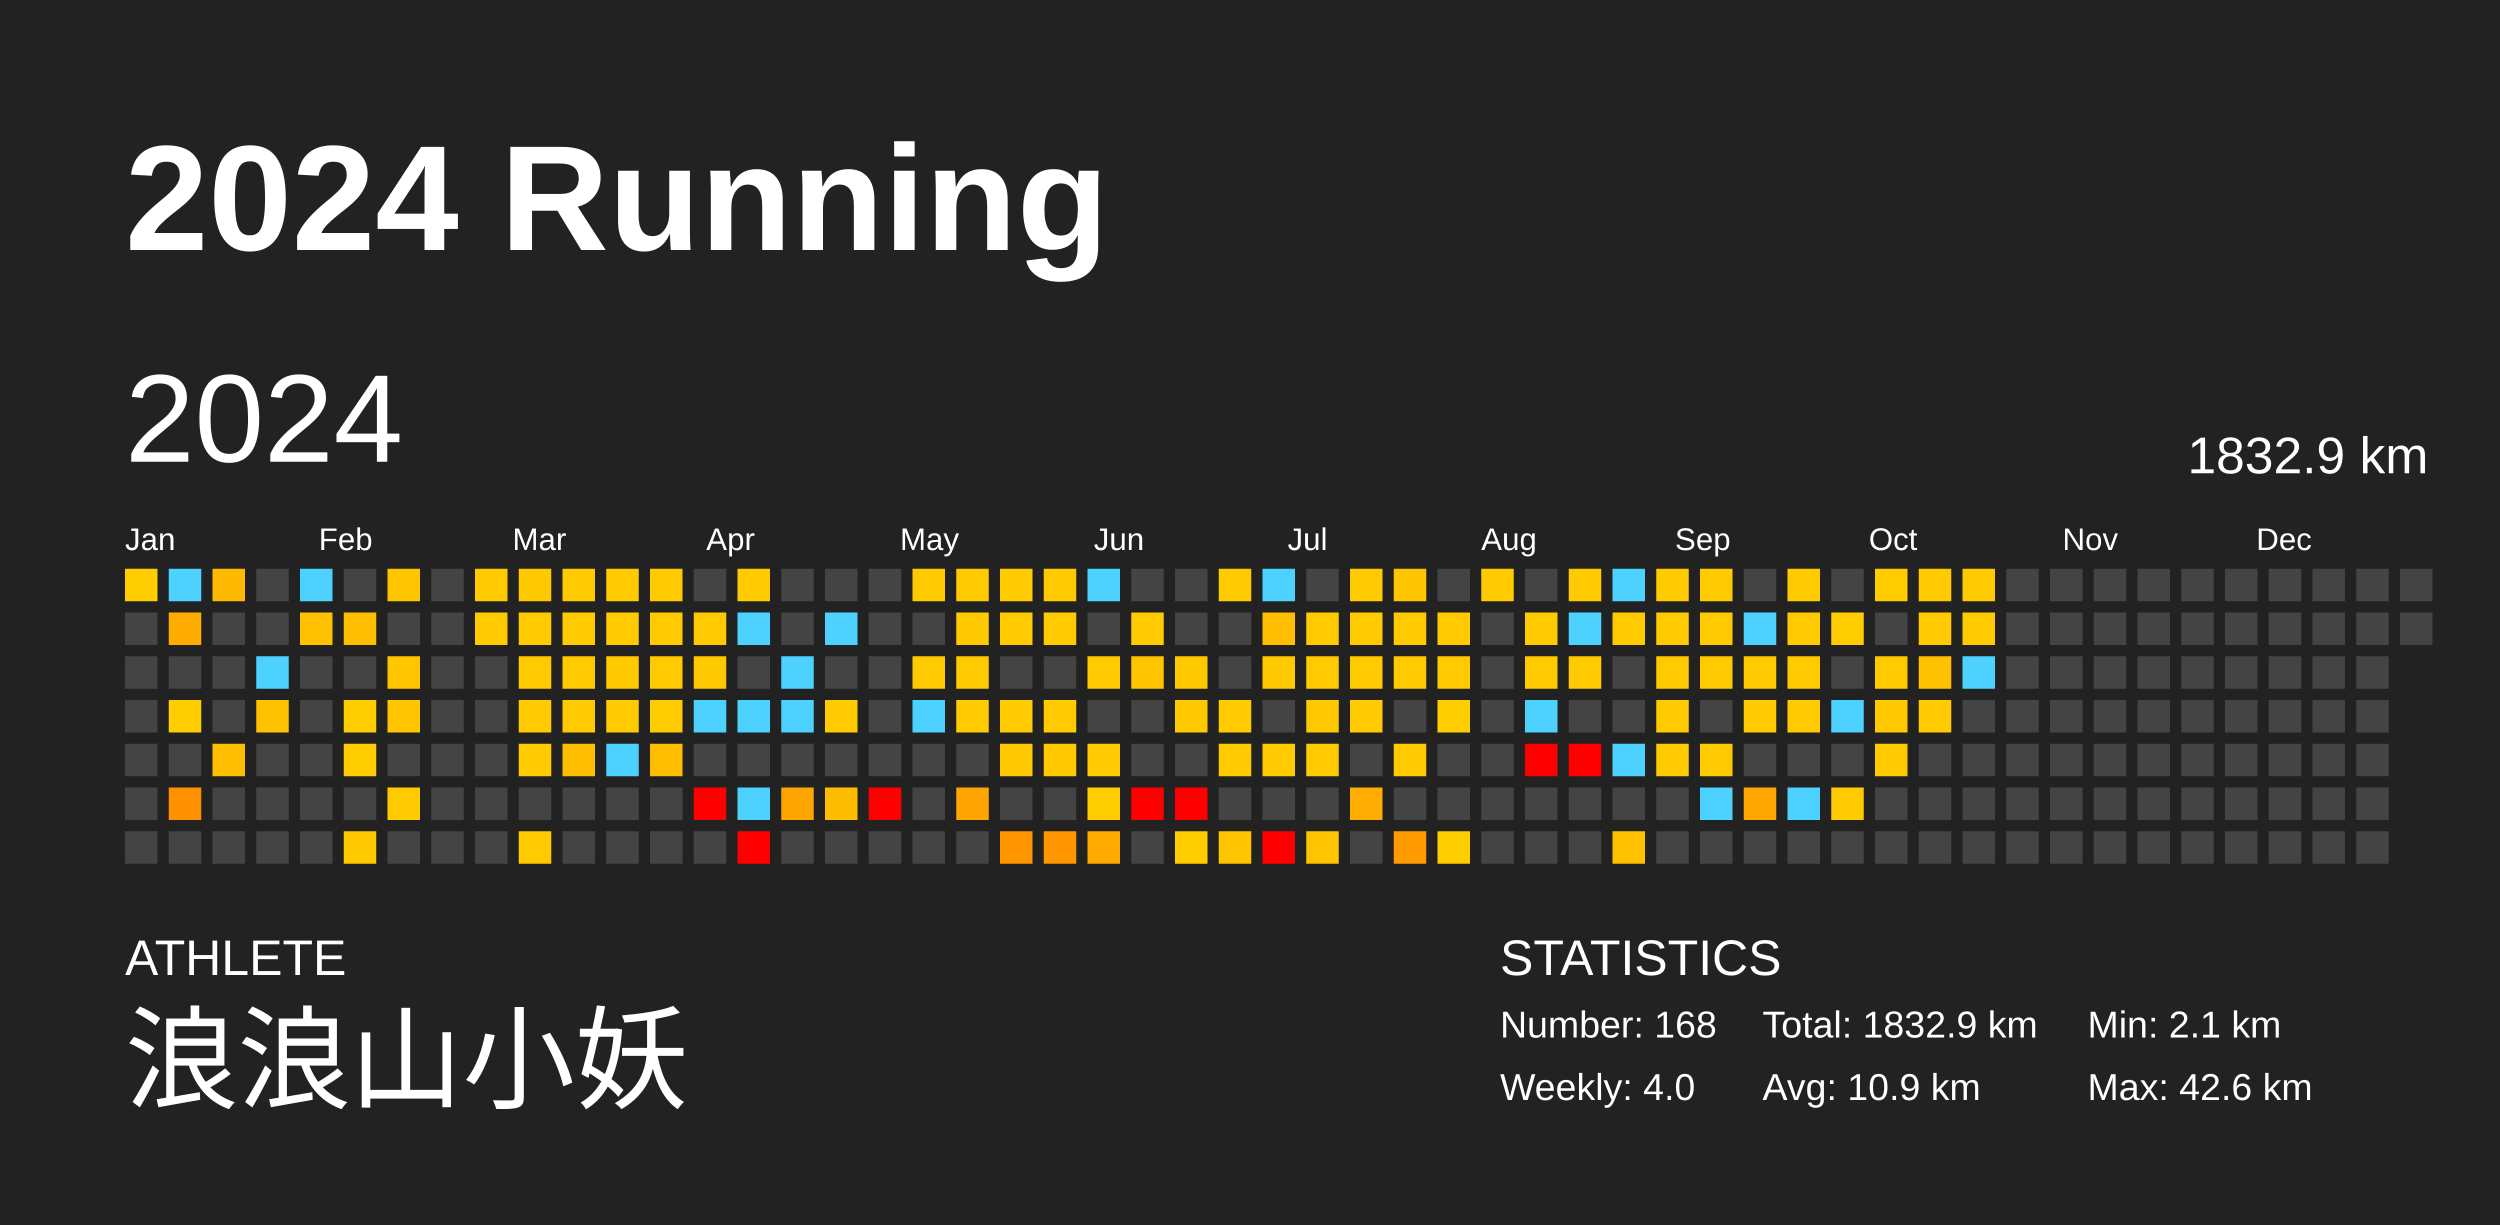
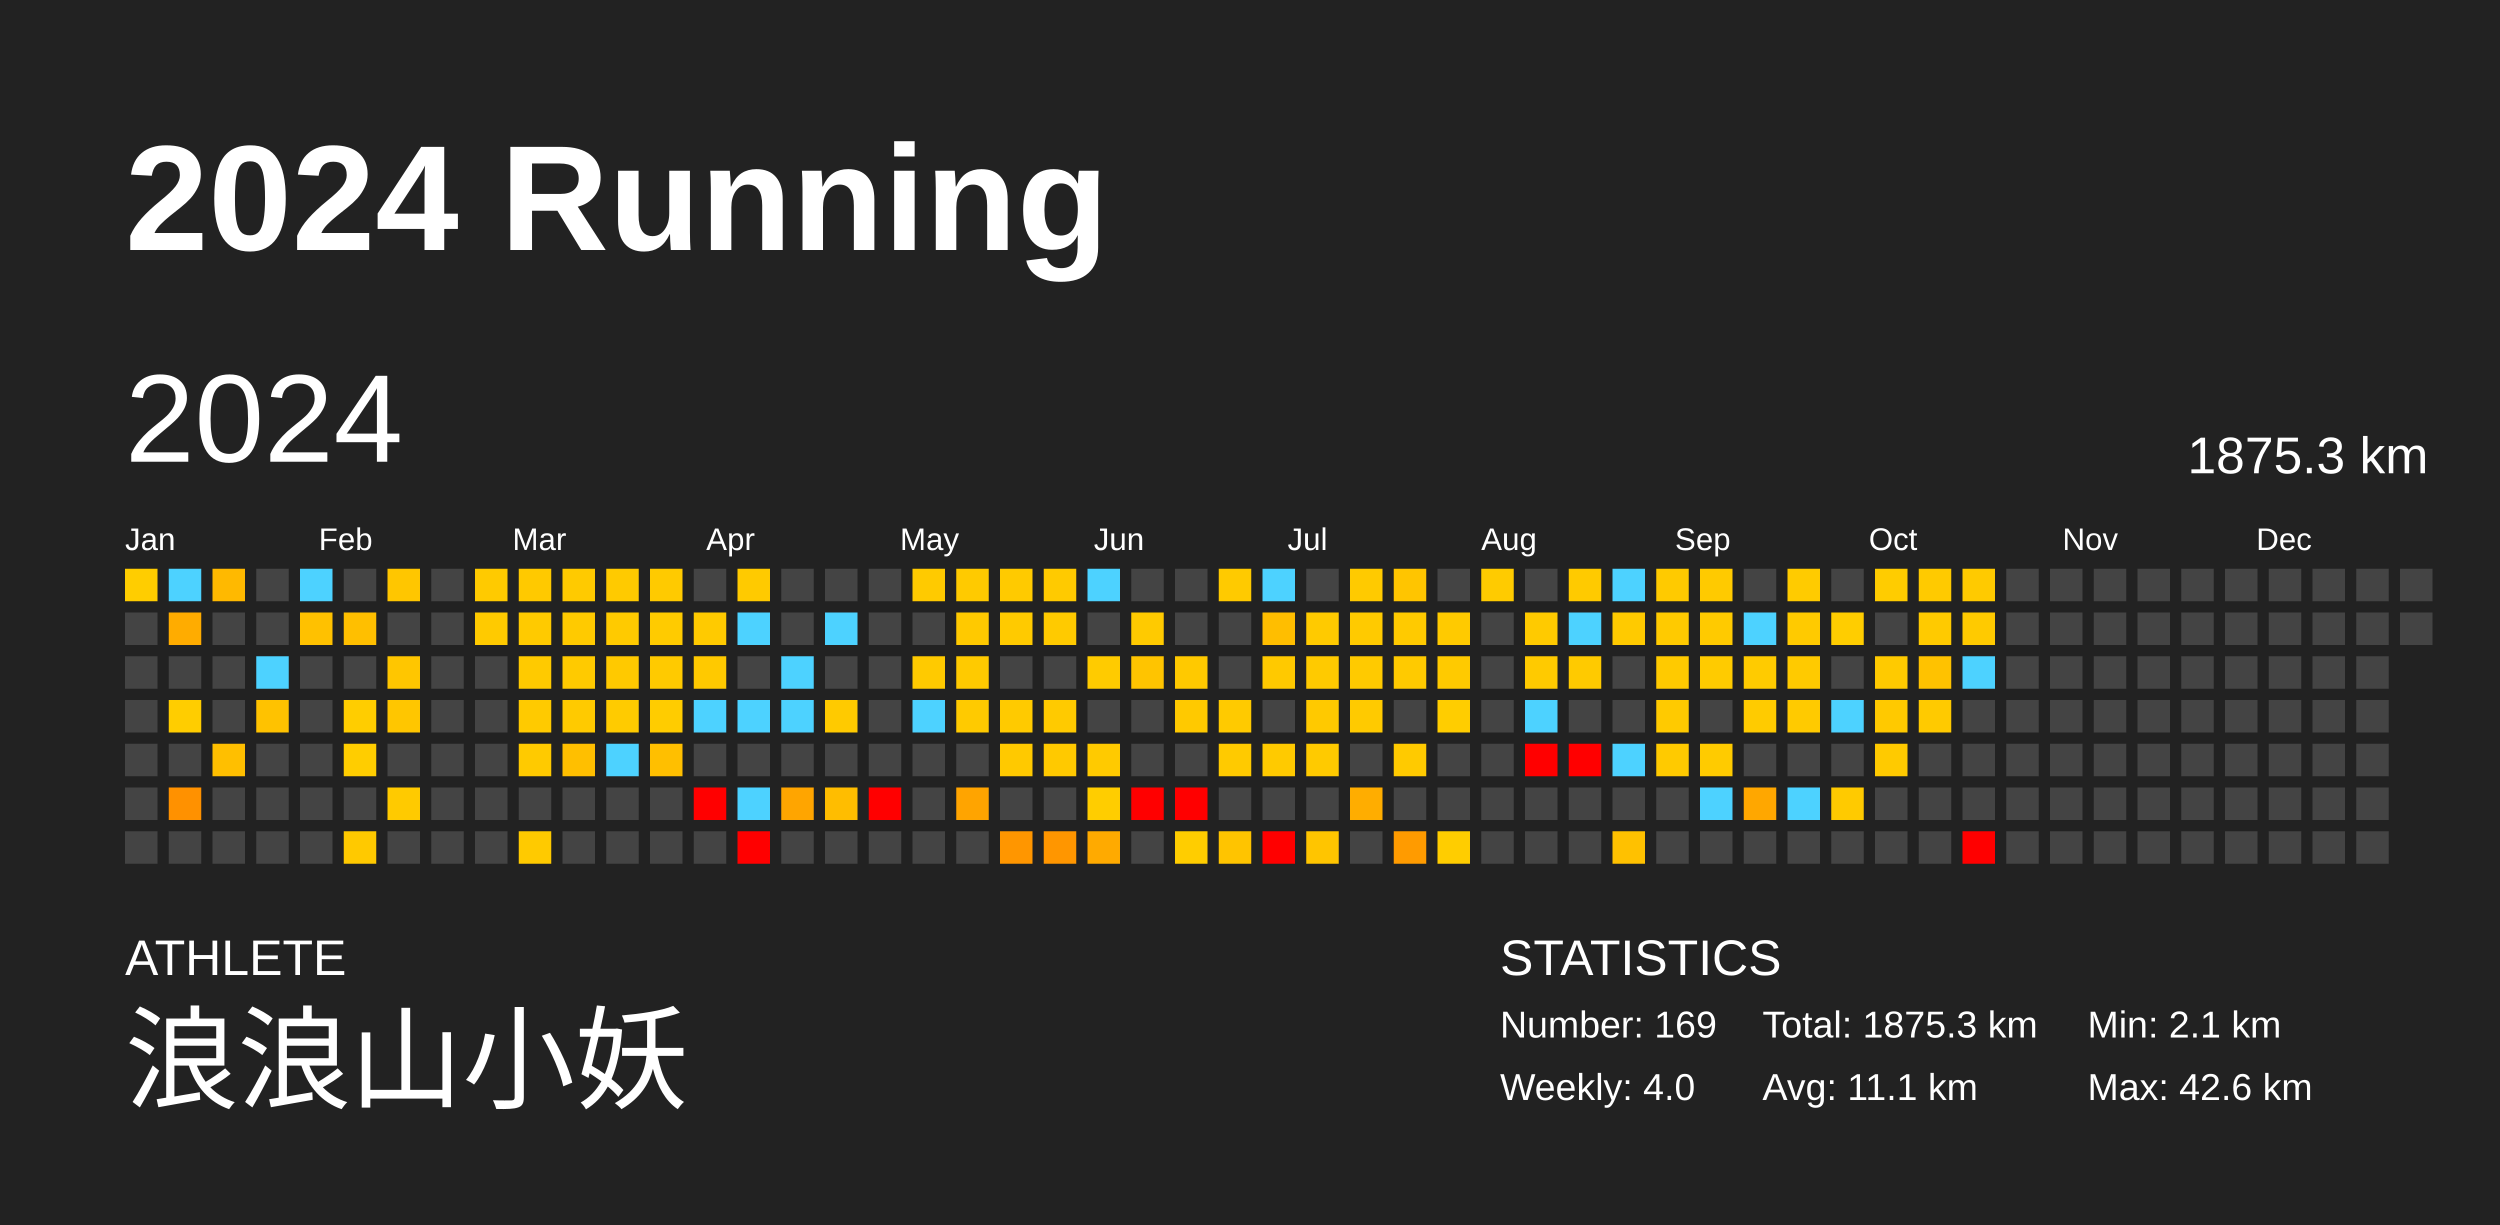
<svg xmlns="http://www.w3.org/2000/svg" baseProfile="full" height="98mm" version="1.1" viewBox="0,0,200,98" width="200mm">
  <defs />
  <rect fill="#222222" height="98" width="200" x="0" y="0" />
  <text fill="#FFFFFF" style="font-size:12px; font-family:Arial; font-weight:bold;" x="10" y="20">2024 Running</text>
  <text fill="#FFFFFF" style="font-size:4px; font-family:Arial" x="10" y="78">ATHLETE</text>
  <text fill="#FFFFFF" style="font-size:9px; font-family:Arial" x="10" y="88">浪浪山小妖</text>
  <text fill="#FFFFFF" style="font-size:4px; font-family:Arial" x="120" y="78">STATISTICS</text>
-   <text fill="#FFFFFF" style="font-size:3px; font-family:Arial" x="120" y="83">Number: 168</text>
+   <text fill="#FFFFFF" style="font-size:3px; font-family:Arial" x="120" y="83">Number: 169</text>
  <text fill="#FFFFFF" style="font-size:3px; font-family:Arial" x="120" y="88">Weekly: 4.0</text>
-   <text fill="#FFFFFF" style="font-size:3px; font-family:Arial" x="141" y="83">Total: 1832.9 km</text>
-   <text fill="#FFFFFF" style="font-size:3px; font-family:Arial" x="141" y="88">Avg: 10.9 km</text>
+   <text fill="#FFFFFF" style="font-size:3px; font-family:Arial" x="141" y="83">Total: 1875.3 km</text>
+   <text fill="#FFFFFF" style="font-size:3px; font-family:Arial" x="141" y="88">Avg: 11.1 km</text>
  <text fill="#FFFFFF" style="font-size:3px; font-family:Arial" x="167" y="83">Min: 2.1 km</text>
  <text fill="#FFFFFF" style="font-size:3px; font-family:Arial" x="167" y="88">Max: 42.6 km</text>
  <text dominant-baseline="hanging" fill="#FFFFFF" style="font-size:10.0px; font-family:Arial;" x="10" y="30">2024</text>
-   <text dominant-baseline="hanging" fill="#FFFFFF" style="font-size:4.125px; font-family:Arial;" x="175" y="35">1832.9 km</text>
+   <text dominant-baseline="hanging" fill="#FFFFFF" style="font-size:4.125px; font-family:Arial;" x="175" y="35">1875.3 km</text>
  <text fill="#FFFFFF" style="font-size:2.5px; font-family:Arial" x="10.0" y="44">Jan</text>
  <text fill="#FFFFFF" style="font-size:2.5px; font-family:Arial" x="25.5" y="44">Feb</text>
  <text fill="#FFFFFF" style="font-size:2.5px; font-family:Arial" x="41.0" y="44">Mar</text>
  <text fill="#FFFFFF" style="font-size:2.5px; font-family:Arial" x="56.5" y="44">Apr</text>
  <text fill="#FFFFFF" style="font-size:2.5px; font-family:Arial" x="72.0" y="44">May</text>
  <text fill="#FFFFFF" style="font-size:2.5px; font-family:Arial" x="87.5" y="44">Jun</text>
  <text fill="#FFFFFF" style="font-size:2.5px; font-family:Arial" x="103.0" y="44">Jul</text>
  <text fill="#FFFFFF" style="font-size:2.5px; font-family:Arial" x="118.5" y="44">Aug</text>
  <text fill="#FFFFFF" style="font-size:2.5px; font-family:Arial" x="134.0" y="44">Sep</text>
  <text fill="#FFFFFF" style="font-size:2.5px; font-family:Arial" x="149.5" y="44">Oct</text>
  <text fill="#FFFFFF" style="font-size:2.5px; font-family:Arial" x="165.0" y="44">Nov</text>
  <text fill="#FFFFFF" style="font-size:2.5px; font-family:Arial" x="180.5" y="44">Dec</text>
  <rect fill="#ffcd00" height="2.6" width="2.6" x="10.0" y="45.5" />
  <rect fill="#444444" height="2.6" width="2.6" x="10.0" y="49.0" />
  <rect fill="#444444" height="2.6" width="2.6" x="10.0" y="52.5" />
  <rect fill="#444444" height="2.6" width="2.6" x="10.0" y="56.0" />
  <rect fill="#444444" height="2.6" width="2.6" x="10.0" y="59.5" />
  <rect fill="#444444" height="2.6" width="2.6" x="10.0" y="63.0" />
  <rect fill="#444444" height="2.6" width="2.6" x="10.0" y="66.5" />
  <rect fill="#4dd2ff" height="2.6" width="2.6" x="13.5" y="45.5" />
  <rect fill="#ffac00" height="2.6" width="2.6" x="13.5" y="49.0" />
  <rect fill="#444444" height="2.6" width="2.6" x="13.5" y="52.5" />
  <rect fill="#ffcd00" height="2.6" width="2.6" x="13.5" y="56.0" />
  <rect fill="#444444" height="2.6" width="2.6" x="13.5" y="59.5" />
  <rect fill="#ff9100" height="2.6" width="2.6" x="13.5" y="63.0" />
  <rect fill="#444444" height="2.6" width="2.6" x="13.5" y="66.5" />
  <rect fill="#ffb900" height="2.6" width="2.6" x="17.0" y="45.5" />
  <rect fill="#444444" height="2.6" width="2.6" x="17.0" y="49.0" />
  <rect fill="#444444" height="2.6" width="2.6" x="17.0" y="52.5" />
  <rect fill="#444444" height="2.6" width="2.6" x="17.0" y="56.0" />
  <rect fill="#ffbf00" height="2.6" width="2.6" x="17.0" y="59.5" />
  <rect fill="#444444" height="2.6" width="2.6" x="17.0" y="63.0" />
  <rect fill="#444444" height="2.6" width="2.6" x="17.0" y="66.5" />
  <rect fill="#444444" height="2.6" width="2.6" x="20.5" y="45.5" />
  <rect fill="#444444" height="2.6" width="2.6" x="20.5" y="49.0" />
  <rect fill="#4dd2ff" height="2.6" width="2.6" x="20.5" y="52.5" />
  <rect fill="#ffc200" height="2.6" width="2.6" x="20.5" y="56.0" />
  <rect fill="#444444" height="2.6" width="2.6" x="20.5" y="59.5" />
  <rect fill="#444444" height="2.6" width="2.6" x="20.5" y="63.0" />
  <rect fill="#444444" height="2.6" width="2.6" x="20.5" y="66.5" />
  <rect fill="#4dd2ff" height="2.6" width="2.6" x="24.0" y="45.5" />
  <rect fill="#ffc100" height="2.6" width="2.6" x="24.0" y="49.0" />
  <rect fill="#444444" height="2.6" width="2.6" x="24.0" y="52.5" />
  <rect fill="#444444" height="2.6" width="2.6" x="24.0" y="56.0" />
  <rect fill="#444444" height="2.6" width="2.6" x="24.0" y="59.5" />
  <rect fill="#444444" height="2.6" width="2.6" x="24.0" y="63.0" />
  <rect fill="#444444" height="2.6" width="2.6" x="24.0" y="66.5" />
  <rect fill="#444444" height="2.6" width="2.6" x="27.5" y="45.5" />
  <rect fill="#ffbf00" height="2.6" width="2.6" x="27.5" y="49.0" />
  <rect fill="#444444" height="2.6" width="2.6" x="27.5" y="52.5" />
  <rect fill="#ffcd00" height="2.6" width="2.6" x="27.5" y="56.0" />
  <rect fill="#ffcd00" height="2.6" width="2.6" x="27.5" y="59.5" />
  <rect fill="#444444" height="2.6" width="2.6" x="27.5" y="63.0" />
  <rect fill="#ffc900" height="2.6" width="2.6" x="27.5" y="66.5" />
  <rect fill="#ffc600" height="2.6" width="2.6" x="31.0" y="45.5" />
  <rect fill="#444444" height="2.6" width="2.6" x="31.0" y="49.0" />
  <rect fill="#ffc600" height="2.6" width="2.6" x="31.0" y="52.5" />
  <rect fill="#ffc600" height="2.6" width="2.6" x="31.0" y="56.0" />
  <rect fill="#444444" height="2.6" width="2.6" x="31.0" y="59.5" />
  <rect fill="#ffca00" height="2.6" width="2.6" x="31.0" y="63.0" />
  <rect fill="#444444" height="2.6" width="2.6" x="31.0" y="66.5" />
  <rect fill="#444444" height="2.6" width="2.6" x="34.5" y="45.5" />
  <rect fill="#444444" height="2.6" width="2.6" x="34.5" y="49.0" />
  <rect fill="#444444" height="2.6" width="2.6" x="34.5" y="52.5" />
  <rect fill="#444444" height="2.6" width="2.6" x="34.5" y="56.0" />
  <rect fill="#444444" height="2.6" width="2.6" x="34.5" y="59.5" />
  <rect fill="#444444" height="2.6" width="2.6" x="34.5" y="63.0" />
  <rect fill="#444444" height="2.6" width="2.6" x="34.5" y="66.5" />
  <rect fill="#ffca00" height="2.6" width="2.6" x="38.0" y="45.5" />
  <rect fill="#ffca00" height="2.6" width="2.6" x="38.0" y="49.0" />
  <rect fill="#444444" height="2.6" width="2.6" x="38.0" y="52.5" />
  <rect fill="#444444" height="2.6" width="2.6" x="38.0" y="56.0" />
  <rect fill="#444444" height="2.6" width="2.6" x="38.0" y="59.5" />
  <rect fill="#444444" height="2.6" width="2.6" x="38.0" y="63.0" />
  <rect fill="#444444" height="2.6" width="2.6" x="38.0" y="66.5" />
  <rect fill="#ffc900" height="2.6" width="2.6" x="41.5" y="45.5" />
  <rect fill="#ffca00" height="2.6" width="2.6" x="41.5" y="49.0" />
  <rect fill="#ffca00" height="2.6" width="2.6" x="41.5" y="52.5" />
  <rect fill="#ffca00" height="2.6" width="2.6" x="41.5" y="56.0" />
  <rect fill="#ffca00" height="2.6" width="2.6" x="41.5" y="59.5" />
  <rect fill="#444444" height="2.6" width="2.6" x="41.5" y="63.0" />
  <rect fill="#ffca00" height="2.6" width="2.6" x="41.5" y="66.5" />
  <rect fill="#ffca00" height="2.6" width="2.6" x="45.0" y="45.5" />
  <rect fill="#ffca00" height="2.6" width="2.6" x="45.0" y="49.0" />
  <rect fill="#ffca00" height="2.6" width="2.6" x="45.0" y="52.5" />
  <rect fill="#ffca00" height="2.6" width="2.6" x="45.0" y="56.0" />
  <rect fill="#ffbf00" height="2.6" width="2.6" x="45.0" y="59.5" />
  <rect fill="#444444" height="2.6" width="2.6" x="45.0" y="63.0" />
  <rect fill="#444444" height="2.6" width="2.6" x="45.0" y="66.5" />
  <rect fill="#ffca00" height="2.6" width="2.6" x="48.5" y="45.5" />
  <rect fill="#ffca00" height="2.6" width="2.6" x="48.5" y="49.0" />
  <rect fill="#ffc900" height="2.6" width="2.6" x="48.5" y="52.5" />
  <rect fill="#ffcb00" height="2.6" width="2.6" x="48.5" y="56.0" />
  <rect fill="#4dd2ff" height="2.6" width="2.6" x="48.5" y="59.5" />
  <rect fill="#444444" height="2.6" width="2.6" x="48.5" y="63.0" />
  <rect fill="#444444" height="2.6" width="2.6" x="48.5" y="66.5" />
  <rect fill="#ffca00" height="2.6" width="2.6" x="52.0" y="45.5" />
  <rect fill="#ffcb00" height="2.6" width="2.6" x="52.0" y="49.0" />
  <rect fill="#ffca00" height="2.6" width="2.6" x="52.0" y="52.5" />
  <rect fill="#ffcc00" height="2.6" width="2.6" x="52.0" y="56.0" />
  <rect fill="#ffbf00" height="2.6" width="2.6" x="52.0" y="59.5" />
  <rect fill="#444444" height="2.6" width="2.6" x="52.0" y="63.0" />
  <rect fill="#444444" height="2.6" width="2.6" x="52.0" y="66.5" />
  <rect fill="#444444" height="2.6" width="2.6" x="55.5" y="45.5" />
  <rect fill="#ffca00" height="2.6" width="2.6" x="55.5" y="49.0" />
  <rect fill="#ffc900" height="2.6" width="2.6" x="55.5" y="52.5" />
  <rect fill="#4dd2ff" height="2.6" width="2.6" x="55.5" y="56.0" />
  <rect fill="#444444" height="2.6" width="2.6" x="55.5" y="59.5" />
  <rect fill="red" height="2.6" width="2.6" x="55.5" y="63.0" />
  <rect fill="#444444" height="2.6" width="2.6" x="55.5" y="66.5" />
  <rect fill="#ffca00" height="2.6" width="2.6" x="59.0" y="45.5" />
  <rect fill="#4dd2ff" height="2.6" width="2.6" x="59.0" y="49.0" />
  <rect fill="#444444" height="2.6" width="2.6" x="59.0" y="52.5" />
  <rect fill="#4dd2ff" height="2.6" width="2.6" x="59.0" y="56.0" />
  <rect fill="#444444" height="2.6" width="2.6" x="59.0" y="59.5" />
  <rect fill="#4dd2ff" height="2.6" width="2.6" x="59.0" y="63.0" />
  <rect fill="red" height="2.6" width="2.6" x="59.0" y="66.5" />
  <rect fill="#444444" height="2.6" width="2.6" x="62.5" y="45.5" />
  <rect fill="#444444" height="2.6" width="2.6" x="62.5" y="49.0" />
  <rect fill="#4dd2ff" height="2.6" width="2.6" x="62.5" y="52.5" />
  <rect fill="#4dd2ff" height="2.6" width="2.6" x="62.5" y="56.0" />
  <rect fill="#444444" height="2.6" width="2.6" x="62.5" y="59.5" />
  <rect fill="#ffa500" height="2.6" width="2.6" x="62.5" y="63.0" />
  <rect fill="#444444" height="2.6" width="2.6" x="62.5" y="66.5" />
  <rect fill="#444444" height="2.6" width="2.6" x="66.0" y="45.5" />
  <rect fill="#4dd2ff" height="2.6" width="2.6" x="66.0" y="49.0" />
  <rect fill="#444444" height="2.6" width="2.6" x="66.0" y="52.5" />
  <rect fill="#ffca00" height="2.6" width="2.6" x="66.0" y="56.0" />
  <rect fill="#444444" height="2.6" width="2.6" x="66.0" y="59.5" />
  <rect fill="#ffbd00" height="2.6" width="2.6" x="66.0" y="63.0" />
  <rect fill="#444444" height="2.6" width="2.6" x="66.0" y="66.5" />
  <rect fill="#444444" height="2.6" width="2.6" x="69.5" y="45.5" />
  <rect fill="#444444" height="2.6" width="2.6" x="69.5" y="49.0" />
  <rect fill="#444444" height="2.6" width="2.6" x="69.5" y="52.5" />
  <rect fill="#444444" height="2.6" width="2.6" x="69.5" y="56.0" />
  <rect fill="#444444" height="2.6" width="2.6" x="69.5" y="59.5" />
  <rect fill="red" height="2.6" width="2.6" x="69.5" y="63.0" />
  <rect fill="#444444" height="2.6" width="2.6" x="69.5" y="66.5" />
  <rect fill="#ffca00" height="2.6" width="2.6" x="73.0" y="45.5" />
  <rect fill="#444444" height="2.6" width="2.6" x="73.0" y="49.0" />
  <rect fill="#ffca00" height="2.6" width="2.6" x="73.0" y="52.5" />
  <rect fill="#4dd2ff" height="2.6" width="2.6" x="73.0" y="56.0" />
  <rect fill="#444444" height="2.6" width="2.6" x="73.0" y="59.5" />
  <rect fill="#444444" height="2.6" width="2.6" x="73.0" y="63.0" />
  <rect fill="#444444" height="2.6" width="2.6" x="73.0" y="66.5" />
  <rect fill="#ffca00" height="2.6" width="2.6" x="76.5" y="45.5" />
  <rect fill="#ffc900" height="2.6" width="2.6" x="76.5" y="49.0" />
  <rect fill="#ffca00" height="2.6" width="2.6" x="76.5" y="52.5" />
  <rect fill="#ffca00" height="2.6" width="2.6" x="76.5" y="56.0" />
  <rect fill="#444444" height="2.6" width="2.6" x="76.5" y="59.5" />
  <rect fill="#ffa400" height="2.6" width="2.6" x="76.5" y="63.0" />
  <rect fill="#444444" height="2.6" width="2.6" x="76.5" y="66.5" />
  <rect fill="#ffca00" height="2.6" width="2.6" x="80.0" y="45.5" />
  <rect fill="#ffca00" height="2.6" width="2.6" x="80.0" y="49.0" />
  <rect fill="#444444" height="2.6" width="2.6" x="80.0" y="52.5" />
  <rect fill="#ffca00" height="2.6" width="2.6" x="80.0" y="56.0" />
  <rect fill="#ffc900" height="2.6" width="2.6" x="80.0" y="59.5" />
  <rect fill="#444444" height="2.6" width="2.6" x="80.0" y="63.0" />
  <rect fill="#ff9600" height="2.6" width="2.6" x="80.0" y="66.5" />
  <rect fill="#ffca00" height="2.6" width="2.6" x="83.5" y="45.5" />
  <rect fill="#ffca00" height="2.6" width="2.6" x="83.5" y="49.0" />
  <rect fill="#444444" height="2.6" width="2.6" x="83.5" y="52.5" />
  <rect fill="#ffca00" height="2.6" width="2.6" x="83.5" y="56.0" />
  <rect fill="#ffc900" height="2.6" width="2.6" x="83.5" y="59.5" />
  <rect fill="#444444" height="2.6" width="2.6" x="83.5" y="63.0" />
  <rect fill="#ff9600" height="2.6" width="2.6" x="83.5" y="66.5" />
  <rect fill="#4dd2ff" height="2.6" width="2.6" x="87.0" y="45.5" />
  <rect fill="#444444" height="2.6" width="2.6" x="87.0" y="49.0" />
  <rect fill="#ffcb00" height="2.6" width="2.6" x="87.0" y="52.5" />
  <rect fill="#444444" height="2.6" width="2.6" x="87.0" y="56.0" />
  <rect fill="#ffca00" height="2.6" width="2.6" x="87.0" y="59.5" />
  <rect fill="#ffcd00" height="2.6" width="2.6" x="87.0" y="63.0" />
  <rect fill="#ffaa00" height="2.6" width="2.6" x="87.0" y="66.5" />
  <rect fill="#444444" height="2.6" width="2.6" x="90.5" y="45.5" />
  <rect fill="#ffca00" height="2.6" width="2.6" x="90.5" y="49.0" />
  <rect fill="#ffc400" height="2.6" width="2.6" x="90.5" y="52.5" />
  <rect fill="#444444" height="2.6" width="2.6" x="90.5" y="56.0" />
  <rect fill="#444444" height="2.6" width="2.6" x="90.5" y="59.5" />
  <rect fill="red" height="2.6" width="2.6" x="90.5" y="63.0" />
  <rect fill="#444444" height="2.6" width="2.6" x="90.5" y="66.5" />
  <rect fill="#444444" height="2.6" width="2.6" x="94.0" y="45.5" />
  <rect fill="#444444" height="2.6" width="2.6" x="94.0" y="49.0" />
  <rect fill="#ffc900" height="2.6" width="2.6" x="94.0" y="52.5" />
  <rect fill="#ffc900" height="2.6" width="2.6" x="94.0" y="56.0" />
  <rect fill="#444444" height="2.6" width="2.6" x="94.0" y="59.5" />
  <rect fill="red" height="2.6" width="2.6" x="94.0" y="63.0" />
  <rect fill="#ffcd00" height="2.6" width="2.6" x="94.0" y="66.5" />
  <rect fill="#ffca00" height="2.6" width="2.6" x="97.5" y="45.5" />
  <rect fill="#444444" height="2.6" width="2.6" x="97.5" y="49.0" />
  <rect fill="#444444" height="2.6" width="2.6" x="97.5" y="52.5" />
  <rect fill="#ffca00" height="2.6" width="2.6" x="97.5" y="56.0" />
  <rect fill="#ffca00" height="2.6" width="2.6" x="97.5" y="59.5" />
  <rect fill="#444444" height="2.6" width="2.6" x="97.5" y="63.0" />
  <rect fill="#ffc400" height="2.6" width="2.6" x="97.5" y="66.5" />
  <rect fill="#4dd2ff" height="2.6" width="2.6" x="101.0" y="45.5" />
  <rect fill="#ffbe00" height="2.6" width="2.6" x="101.0" y="49.0" />
  <rect fill="#ffc900" height="2.6" width="2.6" x="101.0" y="52.5" />
  <rect fill="#444444" height="2.6" width="2.6" x="101.0" y="56.0" />
  <rect fill="#ffca00" height="2.6" width="2.6" x="101.0" y="59.5" />
  <rect fill="#444444" height="2.6" width="2.6" x="101.0" y="63.0" />
  <rect fill="red" height="2.6" width="2.6" x="101.0" y="66.5" />
  <rect fill="#444444" height="2.6" width="2.6" x="104.5" y="45.5" />
  <rect fill="#ffca00" height="2.6" width="2.6" x="104.5" y="49.0" />
  <rect fill="#ffca00" height="2.6" width="2.6" x="104.5" y="52.5" />
  <rect fill="#ffc900" height="2.6" width="2.6" x="104.5" y="56.0" />
  <rect fill="#ffca00" height="2.6" width="2.6" x="104.5" y="59.5" />
  <rect fill="#444444" height="2.6" width="2.6" x="104.5" y="63.0" />
  <rect fill="#ffc500" height="2.6" width="2.6" x="104.5" y="66.5" />
  <rect fill="#ffca00" height="2.6" width="2.6" x="108.0" y="45.5" />
  <rect fill="#ffca00" height="2.6" width="2.6" x="108.0" y="49.0" />
  <rect fill="#ffca00" height="2.6" width="2.6" x="108.0" y="52.5" />
  <rect fill="#ffca00" height="2.6" width="2.6" x="108.0" y="56.0" />
  <rect fill="#444444" height="2.6" width="2.6" x="108.0" y="59.5" />
  <rect fill="#ffad00" height="2.6" width="2.6" x="108.0" y="63.0" />
  <rect fill="#444444" height="2.6" width="2.6" x="108.0" y="66.5" />
  <rect fill="#ffc500" height="2.6" width="2.6" x="111.5" y="45.5" />
  <rect fill="#ffca00" height="2.6" width="2.6" x="111.5" y="49.0" />
  <rect fill="#ffca00" height="2.6" width="2.6" x="111.5" y="52.5" />
  <rect fill="#444444" height="2.6" width="2.6" x="111.5" y="56.0" />
  <rect fill="#ffca00" height="2.6" width="2.6" x="111.5" y="59.5" />
  <rect fill="#444444" height="2.6" width="2.6" x="111.5" y="63.0" />
  <rect fill="#ff9b00" height="2.6" width="2.6" x="111.5" y="66.5" />
  <rect fill="#444444" height="2.6" width="2.6" x="115.0" y="45.5" />
  <rect fill="#ffca00" height="2.6" width="2.6" x="115.0" y="49.0" />
  <rect fill="#ffca00" height="2.6" width="2.6" x="115.0" y="52.5" />
  <rect fill="#ffcd00" height="2.6" width="2.6" x="115.0" y="56.0" />
  <rect fill="#444444" height="2.6" width="2.6" x="115.0" y="59.5" />
  <rect fill="#444444" height="2.6" width="2.6" x="115.0" y="63.0" />
  <rect fill="#ffcd00" height="2.6" width="2.6" x="115.0" y="66.5" />
  <rect fill="#ffcb00" height="2.6" width="2.6" x="118.5" y="45.5" />
  <rect fill="#444444" height="2.6" width="2.6" x="118.5" y="49.0" />
  <rect fill="#444444" height="2.6" width="2.6" x="118.5" y="52.5" />
  <rect fill="#444444" height="2.6" width="2.6" x="118.5" y="56.0" />
  <rect fill="#444444" height="2.6" width="2.6" x="118.5" y="59.5" />
  <rect fill="#444444" height="2.6" width="2.6" x="118.5" y="63.0" />
  <rect fill="#444444" height="2.6" width="2.6" x="118.5" y="66.5" />
  <rect fill="#444444" height="2.6" width="2.6" x="122.0" y="45.5" />
  <rect fill="#ffca00" height="2.6" width="2.6" x="122.0" y="49.0" />
  <rect fill="#ffca00" height="2.6" width="2.6" x="122.0" y="52.5" />
  <rect fill="#4dd2ff" height="2.6" width="2.6" x="122.0" y="56.0" />
  <rect fill="red" height="2.6" width="2.6" x="122.0" y="59.5" />
  <rect fill="#444444" height="2.6" width="2.6" x="122.0" y="63.0" />
  <rect fill="#444444" height="2.6" width="2.6" x="122.0" y="66.5" />
  <rect fill="#ffca00" height="2.6" width="2.6" x="125.5" y="45.5" />
  <rect fill="#4dd2ff" height="2.6" width="2.6" x="125.5" y="49.0" />
  <rect fill="#ffca00" height="2.6" width="2.6" x="125.5" y="52.5" />
  <rect fill="#444444" height="2.6" width="2.6" x="125.5" y="56.0" />
  <rect fill="red" height="2.6" width="2.6" x="125.5" y="59.5" />
  <rect fill="#444444" height="2.6" width="2.6" x="125.5" y="63.0" />
  <rect fill="#444444" height="2.6" width="2.6" x="125.5" y="66.5" />
  <rect fill="#4dd2ff" height="2.6" width="2.6" x="129.0" y="45.5" />
  <rect fill="#ffca00" height="2.6" width="2.6" x="129.0" y="49.0" />
  <rect fill="#444444" height="2.6" width="2.6" x="129.0" y="52.5" />
  <rect fill="#444444" height="2.6" width="2.6" x="129.0" y="56.0" />
  <rect fill="#4dd2ff" height="2.6" width="2.6" x="129.0" y="59.5" />
  <rect fill="#444444" height="2.6" width="2.6" x="129.0" y="63.0" />
  <rect fill="#ffc100" height="2.6" width="2.6" x="129.0" y="66.5" />
  <rect fill="#ffca00" height="2.6" width="2.6" x="132.5" y="45.5" />
  <rect fill="#ffca00" height="2.6" width="2.6" x="132.5" y="49.0" />
  <rect fill="#ffca00" height="2.6" width="2.6" x="132.5" y="52.5" />
  <rect fill="#ffca00" height="2.6" width="2.6" x="132.5" y="56.0" />
  <rect fill="#ffca00" height="2.6" width="2.6" x="132.5" y="59.5" />
  <rect fill="#444444" height="2.6" width="2.6" x="132.5" y="63.0" />
  <rect fill="#444444" height="2.6" width="2.6" x="132.5" y="66.5" />
  <rect fill="#ffca00" height="2.6" width="2.6" x="136.0" y="45.5" />
  <rect fill="#ffca00" height="2.6" width="2.6" x="136.0" y="49.0" />
  <rect fill="#ffcb00" height="2.6" width="2.6" x="136.0" y="52.5" />
  <rect fill="#444444" height="2.6" width="2.6" x="136.0" y="56.0" />
  <rect fill="#ffcb00" height="2.6" width="2.6" x="136.0" y="59.5" />
  <rect fill="#4dd2ff" height="2.6" width="2.6" x="136.0" y="63.0" />
  <rect fill="#444444" height="2.6" width="2.6" x="136.0" y="66.5" />
  <rect fill="#444444" height="2.6" width="2.6" x="139.5" y="45.5" />
  <rect fill="#4dd2ff" height="2.6" width="2.6" x="139.5" y="49.0" />
  <rect fill="#ffcb00" height="2.6" width="2.6" x="139.5" y="52.5" />
  <rect fill="#ffcb00" height="2.6" width="2.6" x="139.5" y="56.0" />
  <rect fill="#444444" height="2.6" width="2.6" x="139.5" y="59.5" />
  <rect fill="#ffa700" height="2.6" width="2.6" x="139.5" y="63.0" />
  <rect fill="#444444" height="2.6" width="2.6" x="139.5" y="66.5" />
  <rect fill="#ffcb00" height="2.6" width="2.6" x="143.0" y="45.5" />
  <rect fill="#ffca00" height="2.6" width="2.6" x="143.0" y="49.0" />
  <rect fill="#ffca00" height="2.6" width="2.6" x="143.0" y="52.5" />
  <rect fill="#ffca00" height="2.6" width="2.6" x="143.0" y="56.0" />
  <rect fill="#444444" height="2.6" width="2.6" x="143.0" y="59.5" />
  <rect fill="#4dd2ff" height="2.6" width="2.6" x="143.0" y="63.0" />
  <rect fill="#444444" height="2.6" width="2.6" x="143.0" y="66.5" />
  <rect fill="#444444" height="2.6" width="2.6" x="146.5" y="45.5" />
  <rect fill="#ffcd00" height="2.6" width="2.6" x="146.5" y="49.0" />
  <rect fill="#444444" height="2.6" width="2.6" x="146.5" y="52.5" />
  <rect fill="#4dd2ff" height="2.6" width="2.6" x="146.5" y="56.0" />
  <rect fill="#444444" height="2.6" width="2.6" x="146.5" y="59.5" />
  <rect fill="#ffca00" height="2.6" width="2.6" x="146.5" y="63.0" />
  <rect fill="#444444" height="2.6" width="2.6" x="146.5" y="66.5" />
  <rect fill="#ffcc00" height="2.6" width="2.6" x="150.0" y="45.5" />
  <rect fill="#444444" height="2.6" width="2.6" x="150.0" y="49.0" />
  <rect fill="#ffca00" height="2.6" width="2.6" x="150.0" y="52.5" />
  <rect fill="#ffc900" height="2.6" width="2.6" x="150.0" y="56.0" />
  <rect fill="#ffca00" height="2.6" width="2.6" x="150.0" y="59.5" />
  <rect fill="#444444" height="2.6" width="2.6" x="150.0" y="63.0" />
  <rect fill="#444444" height="2.6" width="2.6" x="150.0" y="66.5" />
  <rect fill="#ffca00" height="2.6" width="2.6" x="153.5" y="45.5" />
  <rect fill="#ffca00" height="2.6" width="2.6" x="153.5" y="49.0" />
  <rect fill="#ffc200" height="2.6" width="2.6" x="153.5" y="52.5" />
  <rect fill="#ffca00" height="2.6" width="2.6" x="153.5" y="56.0" />
  <rect fill="#444444" height="2.6" width="2.6" x="153.5" y="59.5" />
  <rect fill="#444444" height="2.6" width="2.6" x="153.5" y="63.0" />
  <rect fill="#444444" height="2.6" width="2.6" x="153.5" y="66.5" />
  <rect fill="#ffca00" height="2.6" width="2.6" x="157.0" y="45.5" />
  <rect fill="#ffca00" height="2.6" width="2.6" x="157.0" y="49.0" />
  <rect fill="#4dd2ff" height="2.6" width="2.6" x="157.0" y="52.5" />
  <rect fill="#444444" height="2.6" width="2.6" x="157.0" y="56.0" />
  <rect fill="#444444" height="2.6" width="2.6" x="157.0" y="59.5" />
  <rect fill="#444444" height="2.6" width="2.6" x="157.0" y="63.0" />
-   <rect fill="#444444" height="2.6" width="2.6" x="157.0" y="66.5" />
+   <rect fill="red" height="2.6" width="2.6" x="157.0" y="66.5" />
  <rect fill="#444444" height="2.6" width="2.6" x="160.5" y="45.5" />
  <rect fill="#444444" height="2.6" width="2.6" x="160.5" y="49.0" />
  <rect fill="#444444" height="2.6" width="2.6" x="160.5" y="52.5" />
  <rect fill="#444444" height="2.6" width="2.6" x="160.5" y="56.0" />
  <rect fill="#444444" height="2.6" width="2.6" x="160.5" y="59.5" />
  <rect fill="#444444" height="2.6" width="2.6" x="160.5" y="63.0" />
  <rect fill="#444444" height="2.6" width="2.6" x="160.5" y="66.5" />
  <rect fill="#444444" height="2.6" width="2.6" x="164.0" y="45.5" />
  <rect fill="#444444" height="2.6" width="2.6" x="164.0" y="49.0" />
  <rect fill="#444444" height="2.6" width="2.6" x="164.0" y="52.5" />
  <rect fill="#444444" height="2.6" width="2.6" x="164.0" y="56.0" />
  <rect fill="#444444" height="2.6" width="2.6" x="164.0" y="59.5" />
  <rect fill="#444444" height="2.6" width="2.6" x="164.0" y="63.0" />
  <rect fill="#444444" height="2.6" width="2.6" x="164.0" y="66.5" />
  <rect fill="#444444" height="2.6" width="2.6" x="167.5" y="45.5" />
  <rect fill="#444444" height="2.6" width="2.6" x="167.5" y="49.0" />
  <rect fill="#444444" height="2.6" width="2.6" x="167.5" y="52.5" />
  <rect fill="#444444" height="2.6" width="2.6" x="167.5" y="56.0" />
  <rect fill="#444444" height="2.6" width="2.6" x="167.5" y="59.5" />
  <rect fill="#444444" height="2.6" width="2.6" x="167.5" y="63.0" />
  <rect fill="#444444" height="2.6" width="2.6" x="167.5" y="66.5" />
  <rect fill="#444444" height="2.6" width="2.6" x="171.0" y="45.5" />
  <rect fill="#444444" height="2.6" width="2.6" x="171.0" y="49.0" />
  <rect fill="#444444" height="2.6" width="2.6" x="171.0" y="52.5" />
  <rect fill="#444444" height="2.6" width="2.6" x="171.0" y="56.0" />
  <rect fill="#444444" height="2.6" width="2.6" x="171.0" y="59.5" />
  <rect fill="#444444" height="2.6" width="2.6" x="171.0" y="63.0" />
  <rect fill="#444444" height="2.6" width="2.6" x="171.0" y="66.5" />
  <rect fill="#444444" height="2.6" width="2.6" x="174.5" y="45.5" />
  <rect fill="#444444" height="2.6" width="2.6" x="174.5" y="49.0" />
  <rect fill="#444444" height="2.6" width="2.6" x="174.5" y="52.5" />
  <rect fill="#444444" height="2.6" width="2.6" x="174.5" y="56.0" />
  <rect fill="#444444" height="2.6" width="2.6" x="174.5" y="59.5" />
  <rect fill="#444444" height="2.6" width="2.6" x="174.5" y="63.0" />
  <rect fill="#444444" height="2.6" width="2.6" x="174.5" y="66.5" />
  <rect fill="#444444" height="2.6" width="2.6" x="178.0" y="45.5" />
  <rect fill="#444444" height="2.6" width="2.6" x="178.0" y="49.0" />
  <rect fill="#444444" height="2.6" width="2.6" x="178.0" y="52.5" />
  <rect fill="#444444" height="2.6" width="2.6" x="178.0" y="56.0" />
  <rect fill="#444444" height="2.6" width="2.6" x="178.0" y="59.5" />
  <rect fill="#444444" height="2.6" width="2.6" x="178.0" y="63.0" />
  <rect fill="#444444" height="2.6" width="2.6" x="178.0" y="66.5" />
  <rect fill="#444444" height="2.6" width="2.6" x="181.5" y="45.5" />
  <rect fill="#444444" height="2.6" width="2.6" x="181.5" y="49.0" />
  <rect fill="#444444" height="2.6" width="2.6" x="181.5" y="52.5" />
  <rect fill="#444444" height="2.6" width="2.6" x="181.5" y="56.0" />
  <rect fill="#444444" height="2.6" width="2.6" x="181.5" y="59.5" />
  <rect fill="#444444" height="2.6" width="2.6" x="181.5" y="63.0" />
  <rect fill="#444444" height="2.6" width="2.6" x="181.5" y="66.5" />
  <rect fill="#444444" height="2.6" width="2.6" x="185.0" y="45.5" />
  <rect fill="#444444" height="2.6" width="2.6" x="185.0" y="49.0" />
  <rect fill="#444444" height="2.6" width="2.6" x="185.0" y="52.5" />
  <rect fill="#444444" height="2.6" width="2.6" x="185.0" y="56.0" />
  <rect fill="#444444" height="2.6" width="2.6" x="185.0" y="59.5" />
  <rect fill="#444444" height="2.6" width="2.6" x="185.0" y="63.0" />
  <rect fill="#444444" height="2.6" width="2.6" x="185.0" y="66.5" />
  <rect fill="#444444" height="2.6" width="2.6" x="188.5" y="45.5" />
  <rect fill="#444444" height="2.6" width="2.6" x="188.5" y="49.0" />
  <rect fill="#444444" height="2.6" width="2.6" x="188.5" y="52.5" />
  <rect fill="#444444" height="2.6" width="2.6" x="188.5" y="56.0" />
  <rect fill="#444444" height="2.6" width="2.6" x="188.5" y="59.5" />
  <rect fill="#444444" height="2.6" width="2.6" x="188.5" y="63.0" />
  <rect fill="#444444" height="2.6" width="2.6" x="188.5" y="66.5" />
  <rect fill="#444444" height="2.6" width="2.6" x="192.0" y="45.5" />
  <rect fill="#444444" height="2.6" width="2.6" x="192.0" y="49.0" />
</svg>
